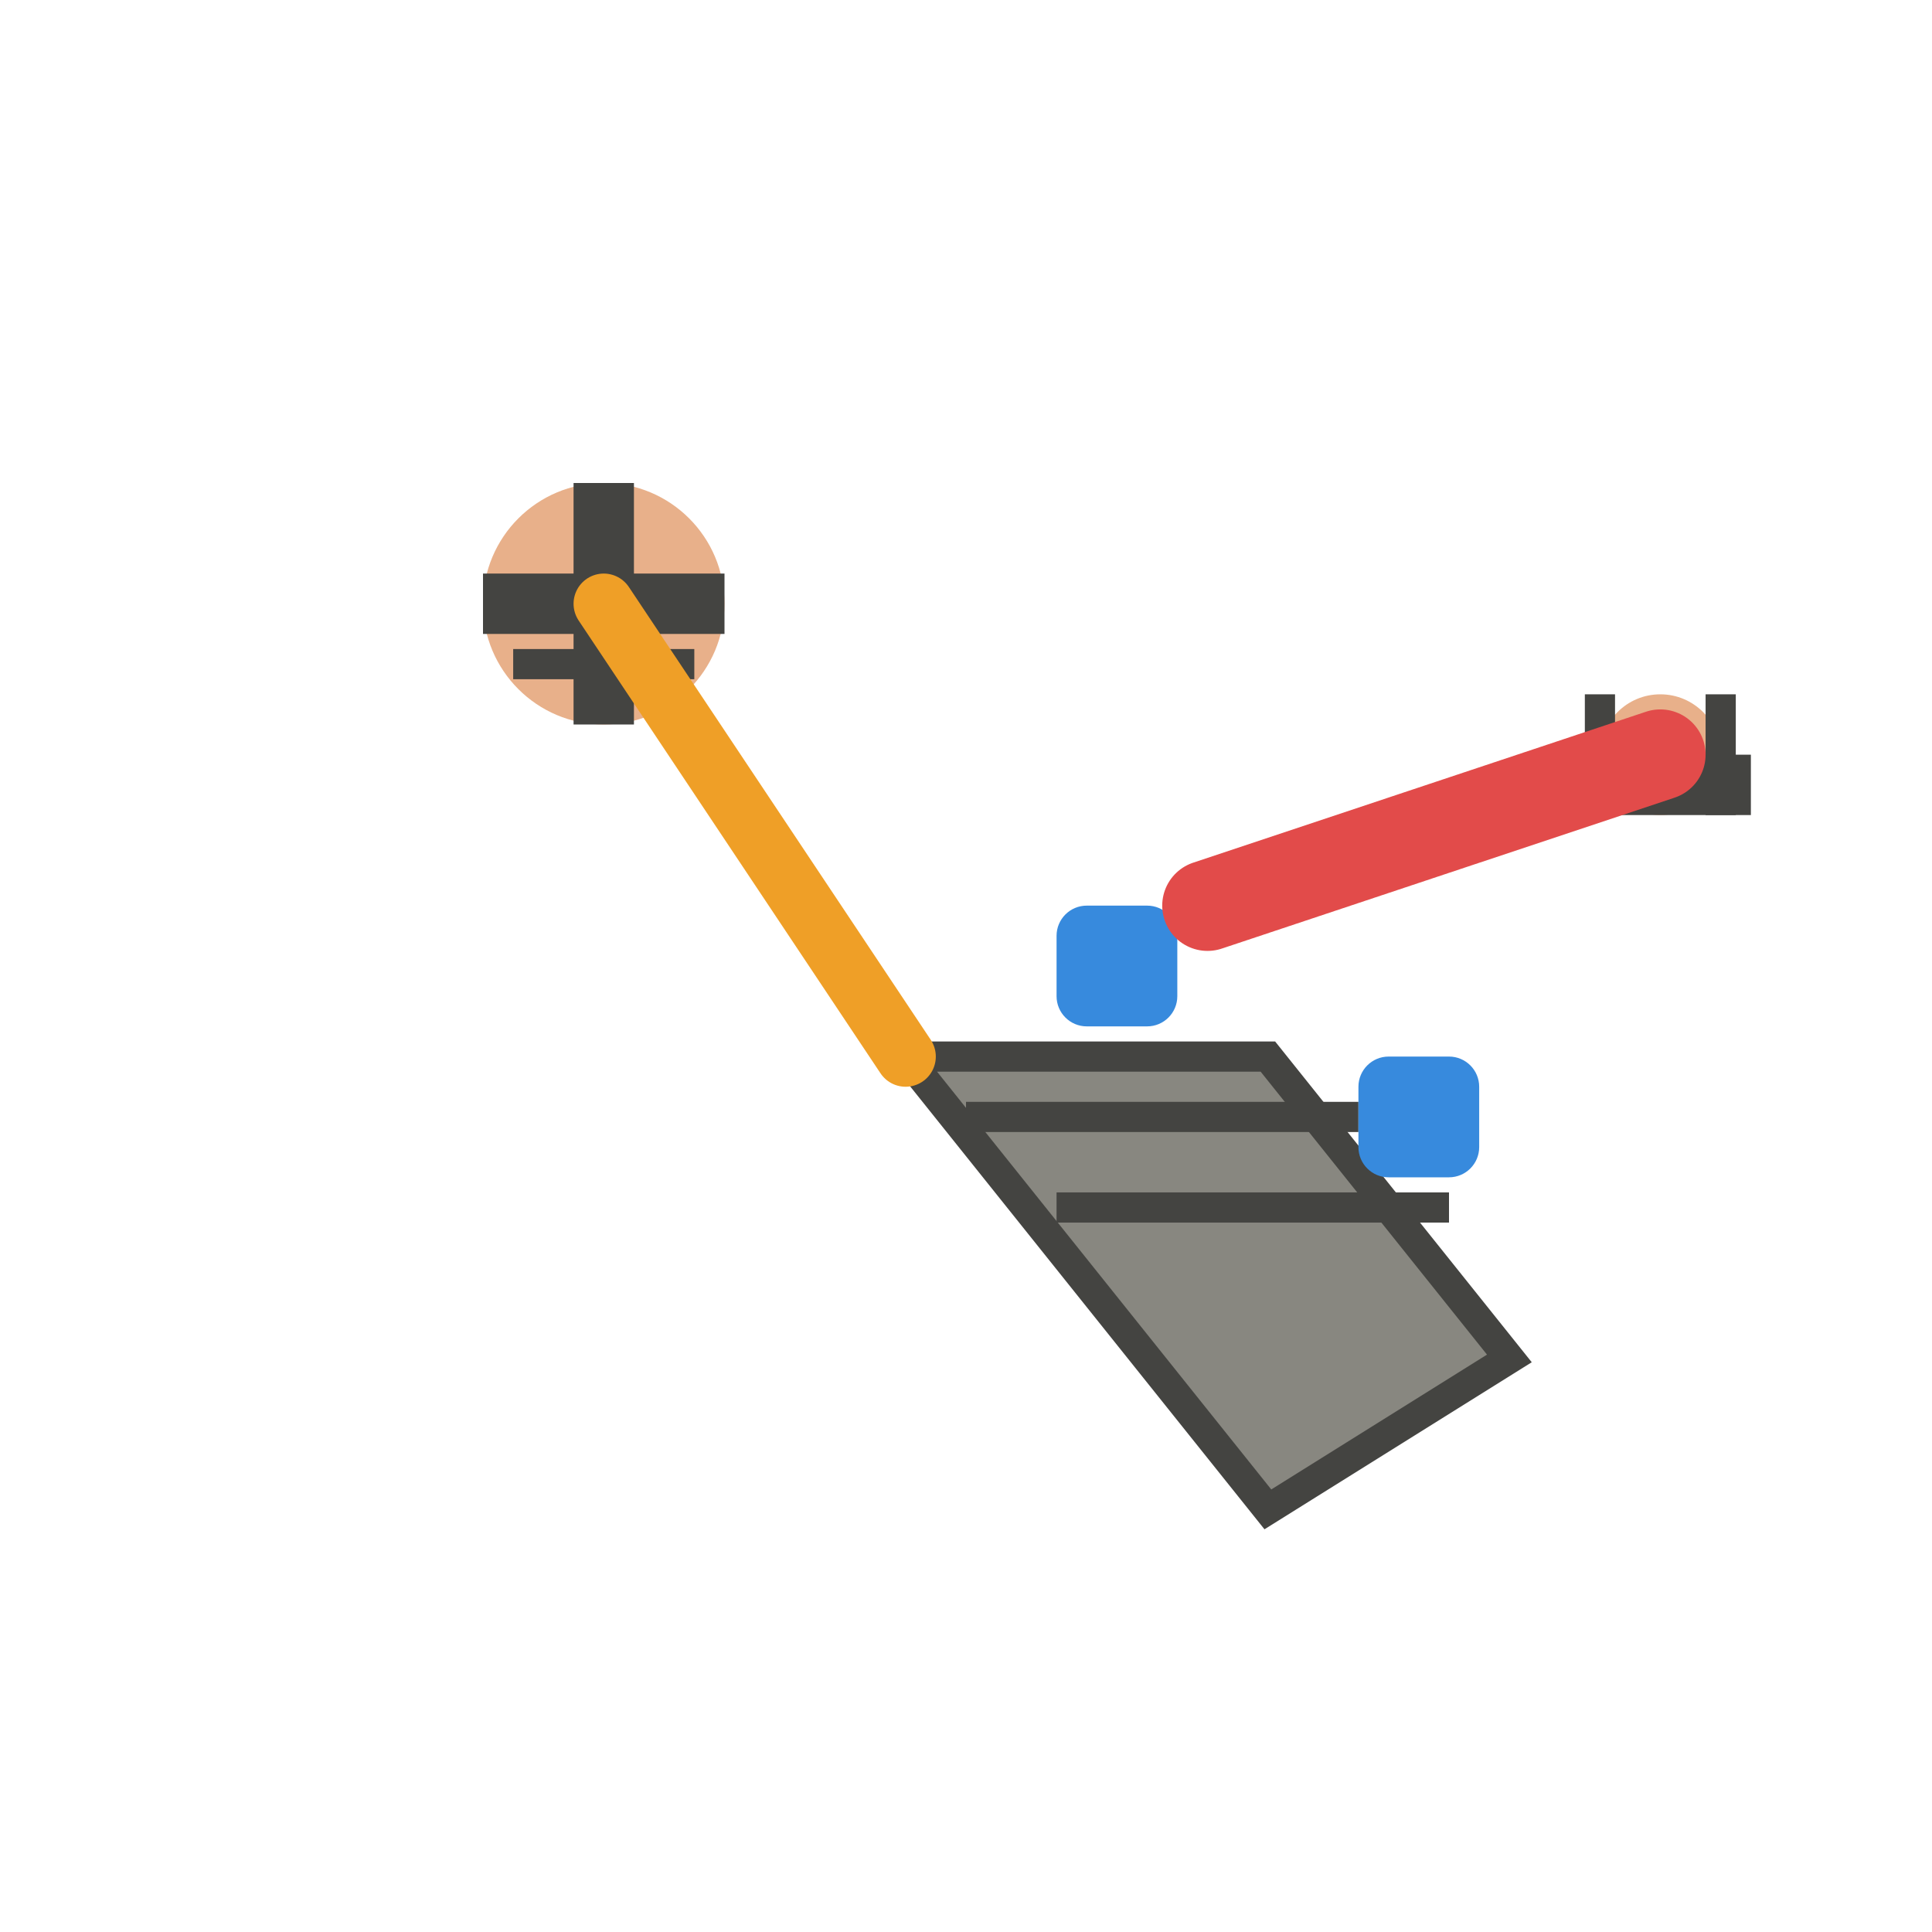
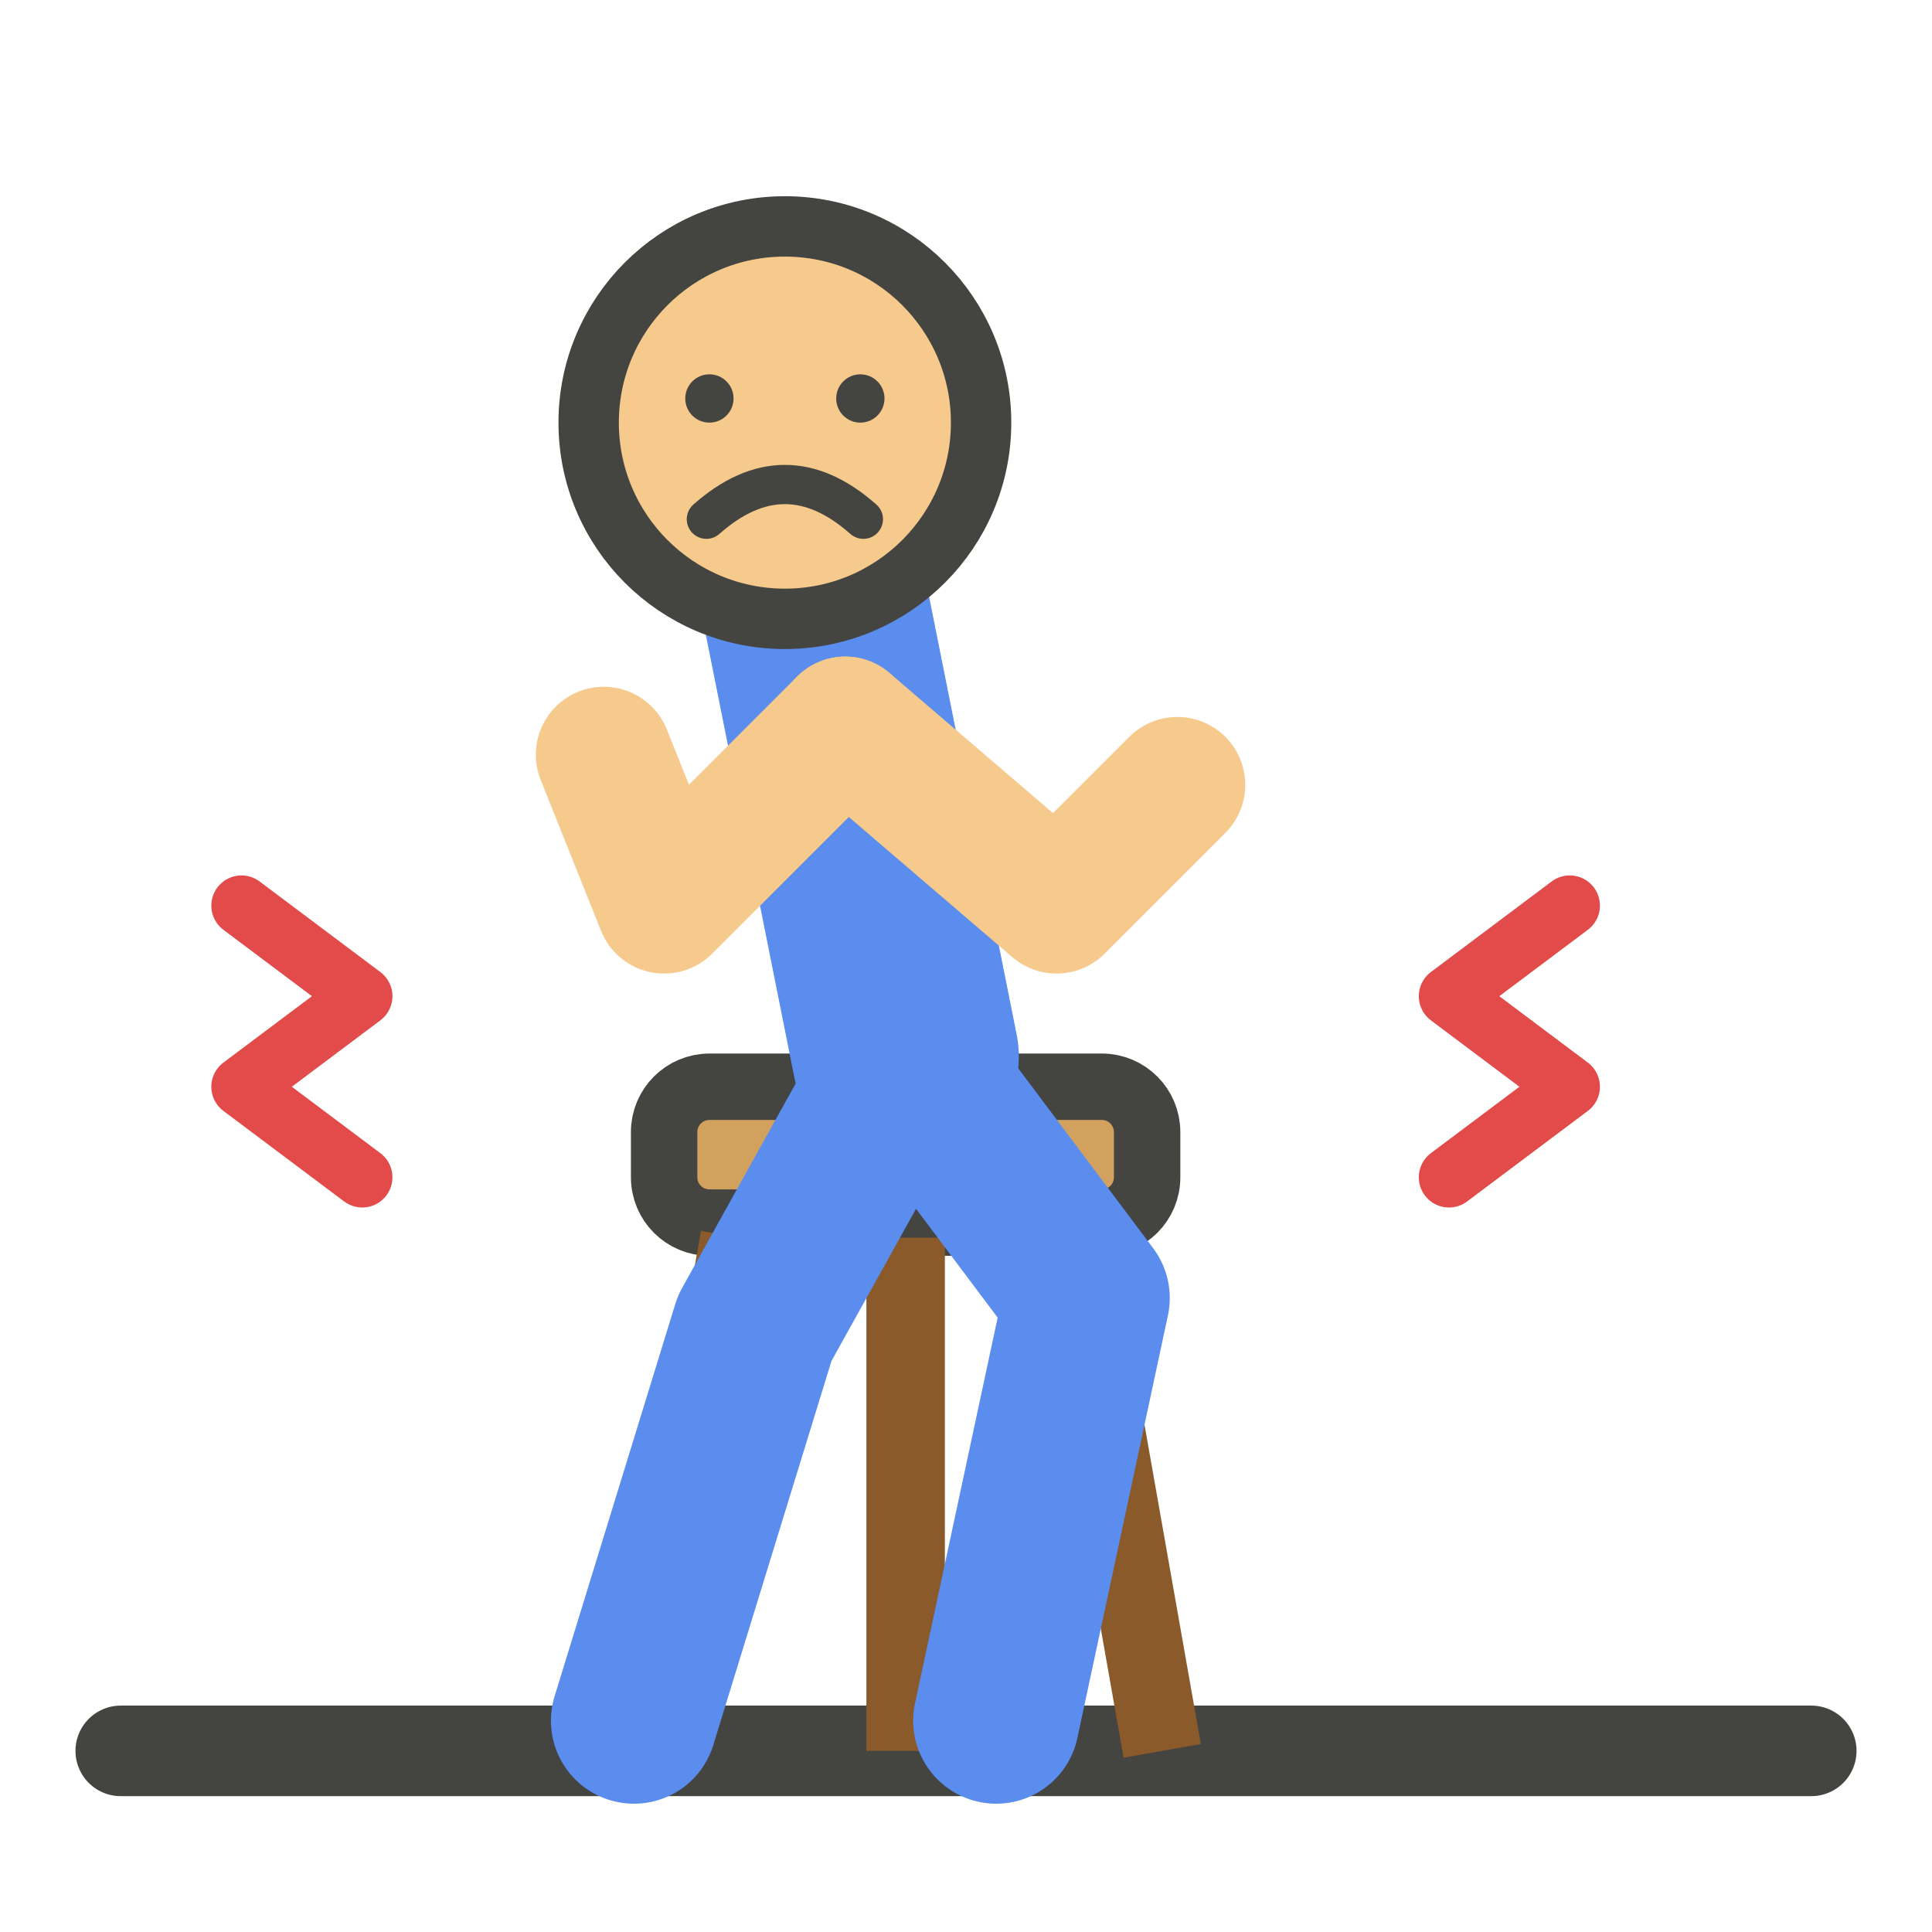
<svg xmlns="http://www.w3.org/2000/svg" viewBox="0 0 64 64">
-   <circle cx="20" cy="20" r="4" fill="#E8B08A" />
-   <path d="M20 16 L20 24" stroke="#444441" stroke-width="2" />
-   <path d="M16 20 L24 20" stroke="#444441" stroke-width="2" />
-   <path d="M17 22 L23 22" stroke="#444441" stroke-width="1" />
-   <path d="M30 35 L42 35 L50 45 L42 50 Z" fill="#888780" stroke="#444441" stroke-width="1" />
-   <path d="M35 40 L48 40" stroke="#444441" stroke-width="1" />
-   <path d="M32 37 L45 37" stroke="#444441" stroke-width="1" />
-   <rect x="35" y="30" width="4" height="4" rx="1" fill="#378ADD" />
-   <rect x="45" y="35" width="4" height="4" rx="1" fill="#378ADD" />
-   <circle cx="55" cy="25" r="2" fill="#E8B08A" />
-   <path d="M53 23 L53 27" stroke="#444441" stroke-width="1" />
-   <path d="M57 23 L57 27" stroke="#444441" stroke-width="1" />
-   <path d="M52 26 L58 26" stroke="#444441" stroke-width="2" />
-   <path d="M20 20 L30 35" stroke="#EF9F27" stroke-width="2" stroke-linecap="round" fill="none" />
-   <path d="M55 25 L40 30" stroke="#E24B4A" stroke-width="3" stroke-linecap="round" fill="none" />
+   <path d="M4 58L60 58" fill="none" stroke="#444441" stroke-width="3" stroke-linecap="round" stroke-linejoin="round" />
+   <rect x="22" y="36" width="16" height="4.5" rx="1.5" fill="#D3A15E" stroke="#444441" stroke-width="2.2" />
+   <path d="M24.5 41l-3 17M35.5 41l3 17M30 41v17" stroke="#8A5A2B" stroke-width="2.6" />
+   <path d="M27 20L30 35" fill="none" stroke="#5B8DEF" stroke-width="7.5" stroke-linecap="round" stroke-linejoin="round" />
+   <path d="M30 35L36 43L33 57" fill="none" stroke="#5B8DEF" stroke-width="5.5" stroke-linecap="round" stroke-linejoin="round" />
+   <path d="M30 35L25 44L21 57" fill="none" stroke="#5B8DEF" stroke-width="5.5" stroke-linecap="round" stroke-linejoin="round" />
+   <path d="M28 24L35 30L39 26" fill="none" stroke="#F6C98C" stroke-width="4.5" stroke-linecap="round" stroke-linejoin="round" />
+   <path d="M28 24L22 30L20 25" fill="none" stroke="#F6C98C" stroke-width="4.5" stroke-linecap="round" stroke-linejoin="round" />
+   <circle cx="26" cy="14" r="6.5" fill="#F6C98C" stroke="#444441" stroke-width="2" />
+   <circle cx="23.5" cy="13.2" r="0.8" fill="#444441" />
+   <circle cx="28.5" cy="13.2" r="0.8" fill="#444441" />
+   <path d="M23.4 17.2q2.6 -2.3 5.2 0" fill="none" stroke="#444441" stroke-width="1.3" stroke-linecap="round" />
+   <path d="M8 30L12 33L8 36L12 39" fill="none" stroke="#E24B4A" stroke-width="2" stroke-linecap="round" stroke-linejoin="round" />
+   <path d="M52 30L48 33L52 36L48 39" fill="none" stroke="#E24B4A" stroke-width="2" stroke-linecap="round" stroke-linejoin="round" />
</svg>
